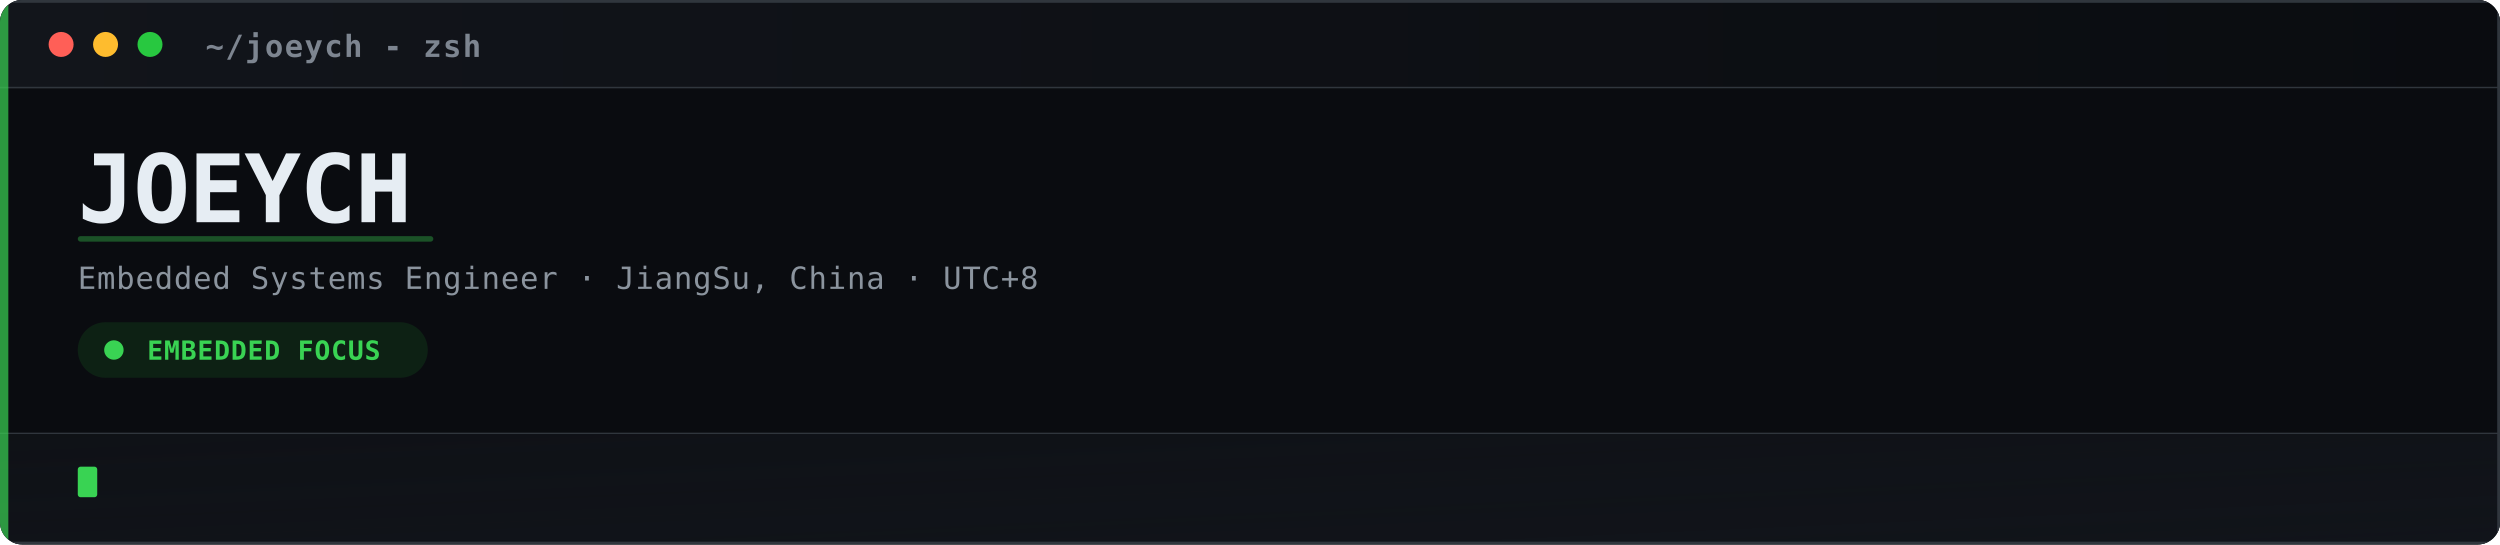
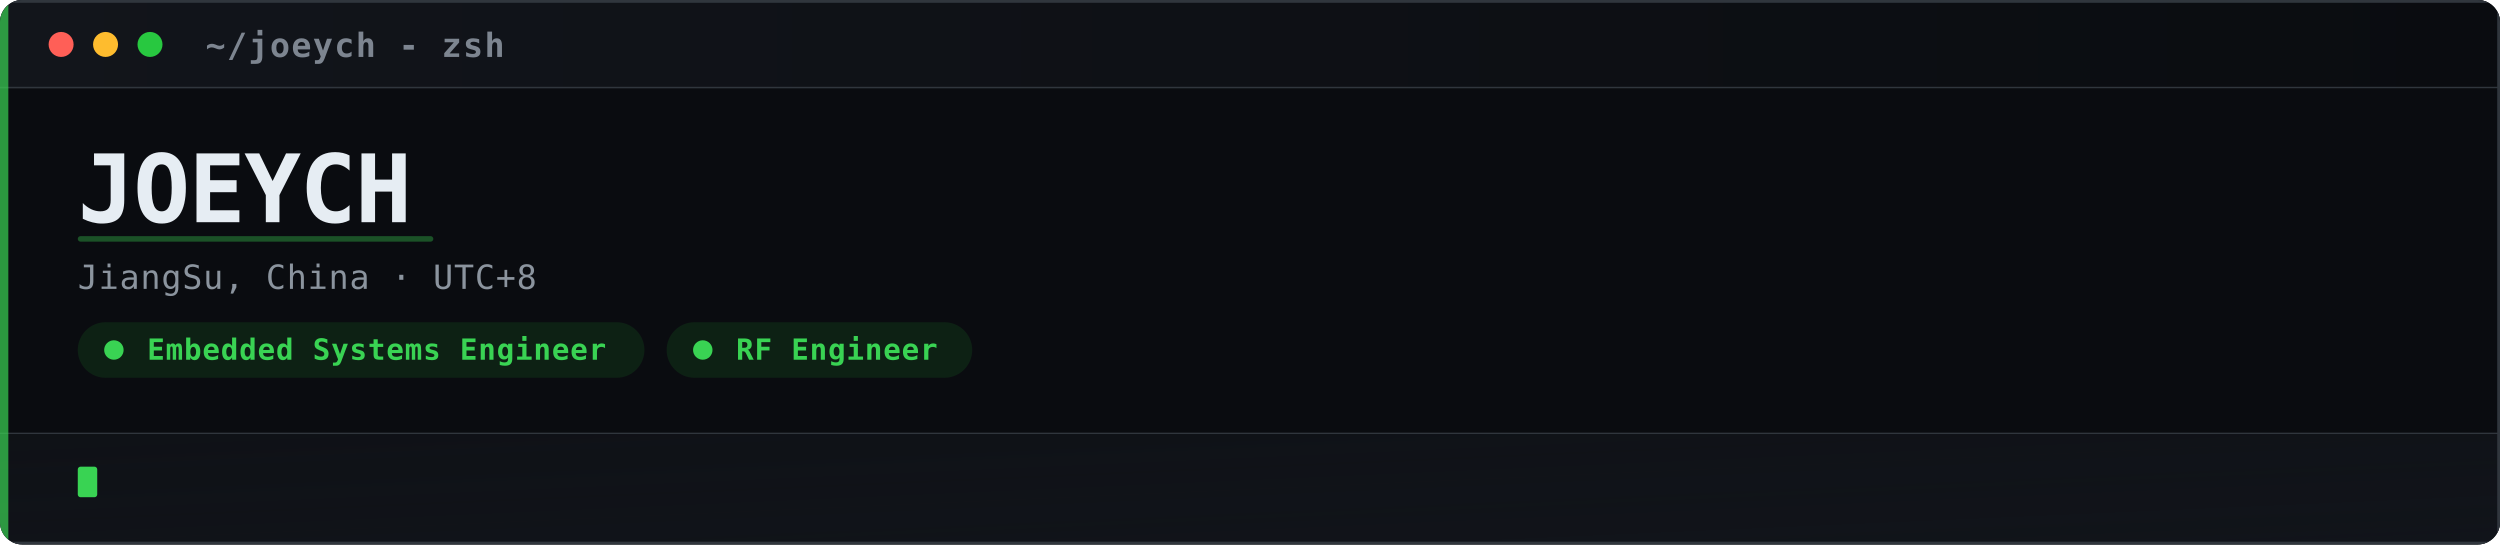
<svg xmlns="http://www.w3.org/2000/svg" width="900" height="196" viewBox="0 0 900 196" role="img" aria-labelledby="title desc">
  <defs>
    <clipPath id="clip">
      <rect width="900" height="196" rx="8" />
    </clipPath>
    <linearGradient id="bar" x1="0" x2="1">
      <stop stop-color="#12151b" />
      <stop offset="1" stop-color="#0a0c10" />
    </linearGradient>
    <linearGradient id="prompt" y2="1">
      <stop stop-color="#12151b" stop-opacity=".6" />
      <stop offset="1" stop-color="#12151b" stop-opacity=".9" />
    </linearGradient>
  </defs>
  <style>@media (prefers-reduced-motion: reduce){.animated-prompt{display:none}.prompt{opacity:1}.prompt-cursor animate{display:none}}</style>
  <g clip-path="url(#clip)">
    <rect width="900" height="196" fill="#0a0c10" />
    <rect width="900" height="32" fill="url(#bar)" />
    <path d="M0 31.5H900" stroke="#30363d" stroke-width=".5" />
    <circle cx="22" cy="16" r="4.5" fill="#ff5f57" />
    <circle cx="38" cy="16" r="4.5" fill="#febc2e" />
    <circle cx="54" cy="16" r="4.5" fill="#28c840" />
-     <text x="74" y="20.5" font-family="Consolas, Menlo, 'DejaVu Sans Mono', 'Courier New', monospace" font-size="11" font-weight="600" fill="#7d8590" letter-spacing=".5">~/joeych - zsh</text>
+     <text x="74" y="20.5" font-family="Consolas, Menlo, 'DejaVu Sans Mono', 'Courier New', monospace" font-size="12" font-weight="600" fill="#7d8590" letter-spacing=".5">~/joeych - zsh</text>
    <text x="28" y="80" font-family="Consolas, Menlo, 'DejaVu Sans Mono', 'Courier New', monospace" font-size="34" font-weight="900" fill="#e6edf3" letter-spacing="-.5">JOEYCH</text>
    <rect x="28" y="85" width="128" height="2" rx="1" fill="#39d353" opacity=".35" />
-     <text x="28" y="104" font-family="Consolas, Menlo, 'DejaVu Sans Mono', 'Courier New', monospace" font-size="11" fill="#8b949e" letter-spacing=".3">Embedded Systems Engineer · JiangSu, China · UTC+8</text>
-     <rect x="28" y="116" width="126" height="20" rx="10" fill="#0d2114" />
+     <text x="28" y="104" font-family="Consolas, Menlo, 'DejaVu Sans Mono', 'Courier New', monospace" font-size="12" fill="#8b949e" letter-spacing=".3">JiangSu, China · UTC+8</text>
+     <rect x="28" y="116" width="204" height="20" rx="10" fill="#0d2114" />
    <circle cx="41" cy="126" r="3.5" fill="#39d353" />
-     <text x="53" y="129.5" font-family="Consolas, Menlo, 'DejaVu Sans Mono', 'Courier New', monospace" font-size="9.5" font-weight="700" fill="#39d353" letter-spacing=".3">EMBEDDED FOCUS</text>
+     <text x="53" y="129.5" font-family="Consolas, Menlo, 'DejaVu Sans Mono', 'Courier New', monospace" font-size="10.5" font-weight="700" fill="#39d353" letter-spacing=".3">Embedded Systems Engineer</text>
+     <rect x="240" y="116" width="110" height="20" rx="10" fill="#0d2114" />
+     <circle cx="253" cy="126" r="3.5" fill="#39d353" />
+     <text x="265" y="129.5" font-family="Consolas, Menlo, 'DejaVu Sans Mono', 'Courier New', monospace" font-size="10.5" font-weight="700" fill="#39d353" letter-spacing=".3">RF Engineer</text>
    <rect y="156" width="900" height="40" fill="url(#prompt)" />
    <path d="M0 156H900" stroke="#30363d" stroke-width=".5" />
    <rect class="prompt-cursor" x="28" y="168" width="7" height="11" rx="1" fill="#39d353">
      <animate attributeName="opacity" values=".85;.1;.85" dur="1.1s" repeatCount="indefinite" />
    </rect>
    <text class="prompt" x="44" y="177" font-family="Consolas, Menlo, 'DejaVu Sans Mono', 'Courier New', monospace" font-size="12" font-weight="600" fill="#39d353" opacity="0">&gt;_Focus: Embedded Systems | RTOS | C/C++</text>
    <text class="animated-prompt" x="44" y="177" font-family="Consolas, Menlo, 'DejaVu Sans Mono', 'Courier New', monospace" font-size="12" font-weight="600" fill="#39d353" opacity="0">
      <animate attributeName="opacity" values="0;0;1;1;0;0" keyTimes="0;0.000;0.025;0.308;0.333;1" dur="12s" repeatCount="indefinite" />&gt;_Focus: Embedded Systems | RTOS | C/C++</text>
    <text class="animated-prompt" x="44" y="177" font-family="Consolas, Menlo, 'DejaVu Sans Mono', 'Courier New', monospace" font-size="12" font-weight="600" fill="#39d353" opacity="0">
      <animate attributeName="opacity" values="0;0;1;1;0;0" keyTimes="0;0.333;0.358;0.642;0.667;1" dur="12s" repeatCount="indefinite" />&gt;_Build: PCB Design | Flight Control | HMI</text>
    <text class="animated-prompt" x="44" y="177" font-family="Consolas, Menlo, 'DejaVu Sans Mono', 'Courier New', monospace" font-size="12" font-weight="600" fill="#39d353" opacity="0">
      <animate attributeName="opacity" values="0;0;1;1;0;0" keyTimes="0;0.667;0.692;0.975;1.000;1" dur="12s" repeatCount="indefinite" />&gt;_Explore: AI Agents | Local AI | EDA</text>
    <rect width="3" height="196" fill="#39d353" opacity=".7" />
    <path d="M0 .5H900M899.5 0V196M0 195.5H900" stroke="#30363d" stroke-width="1" fill="none" />
  </g>
</svg>
